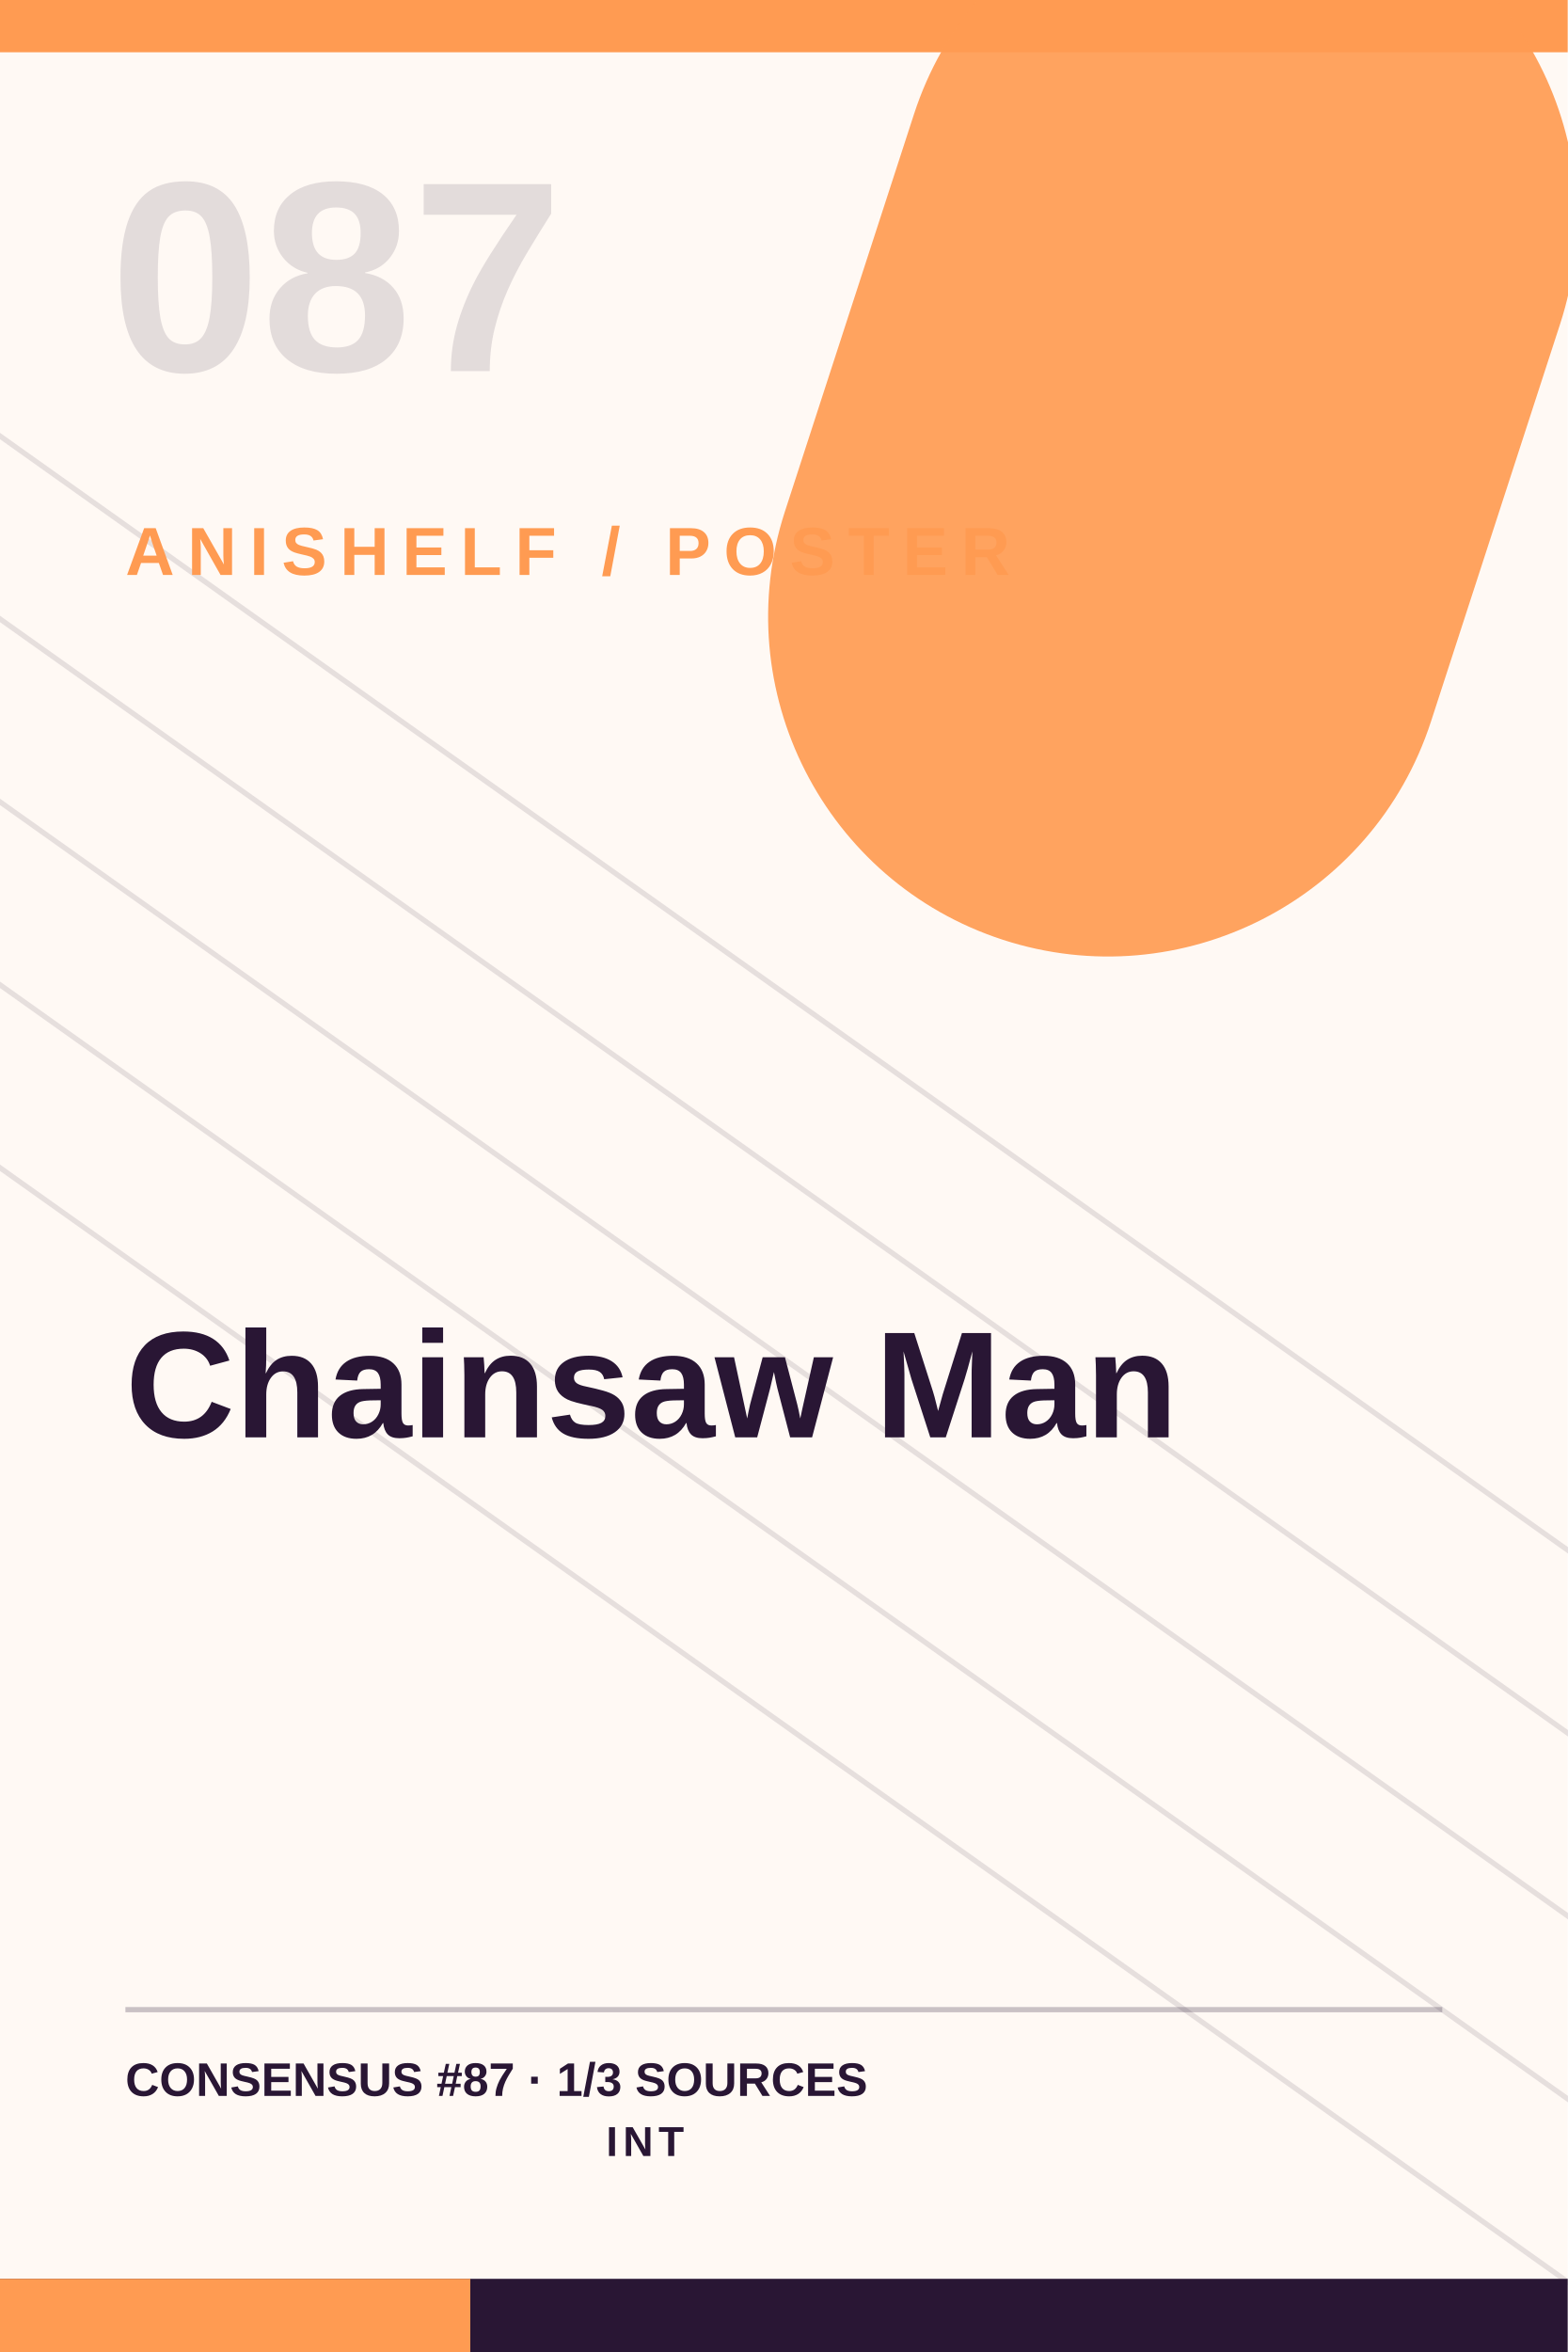
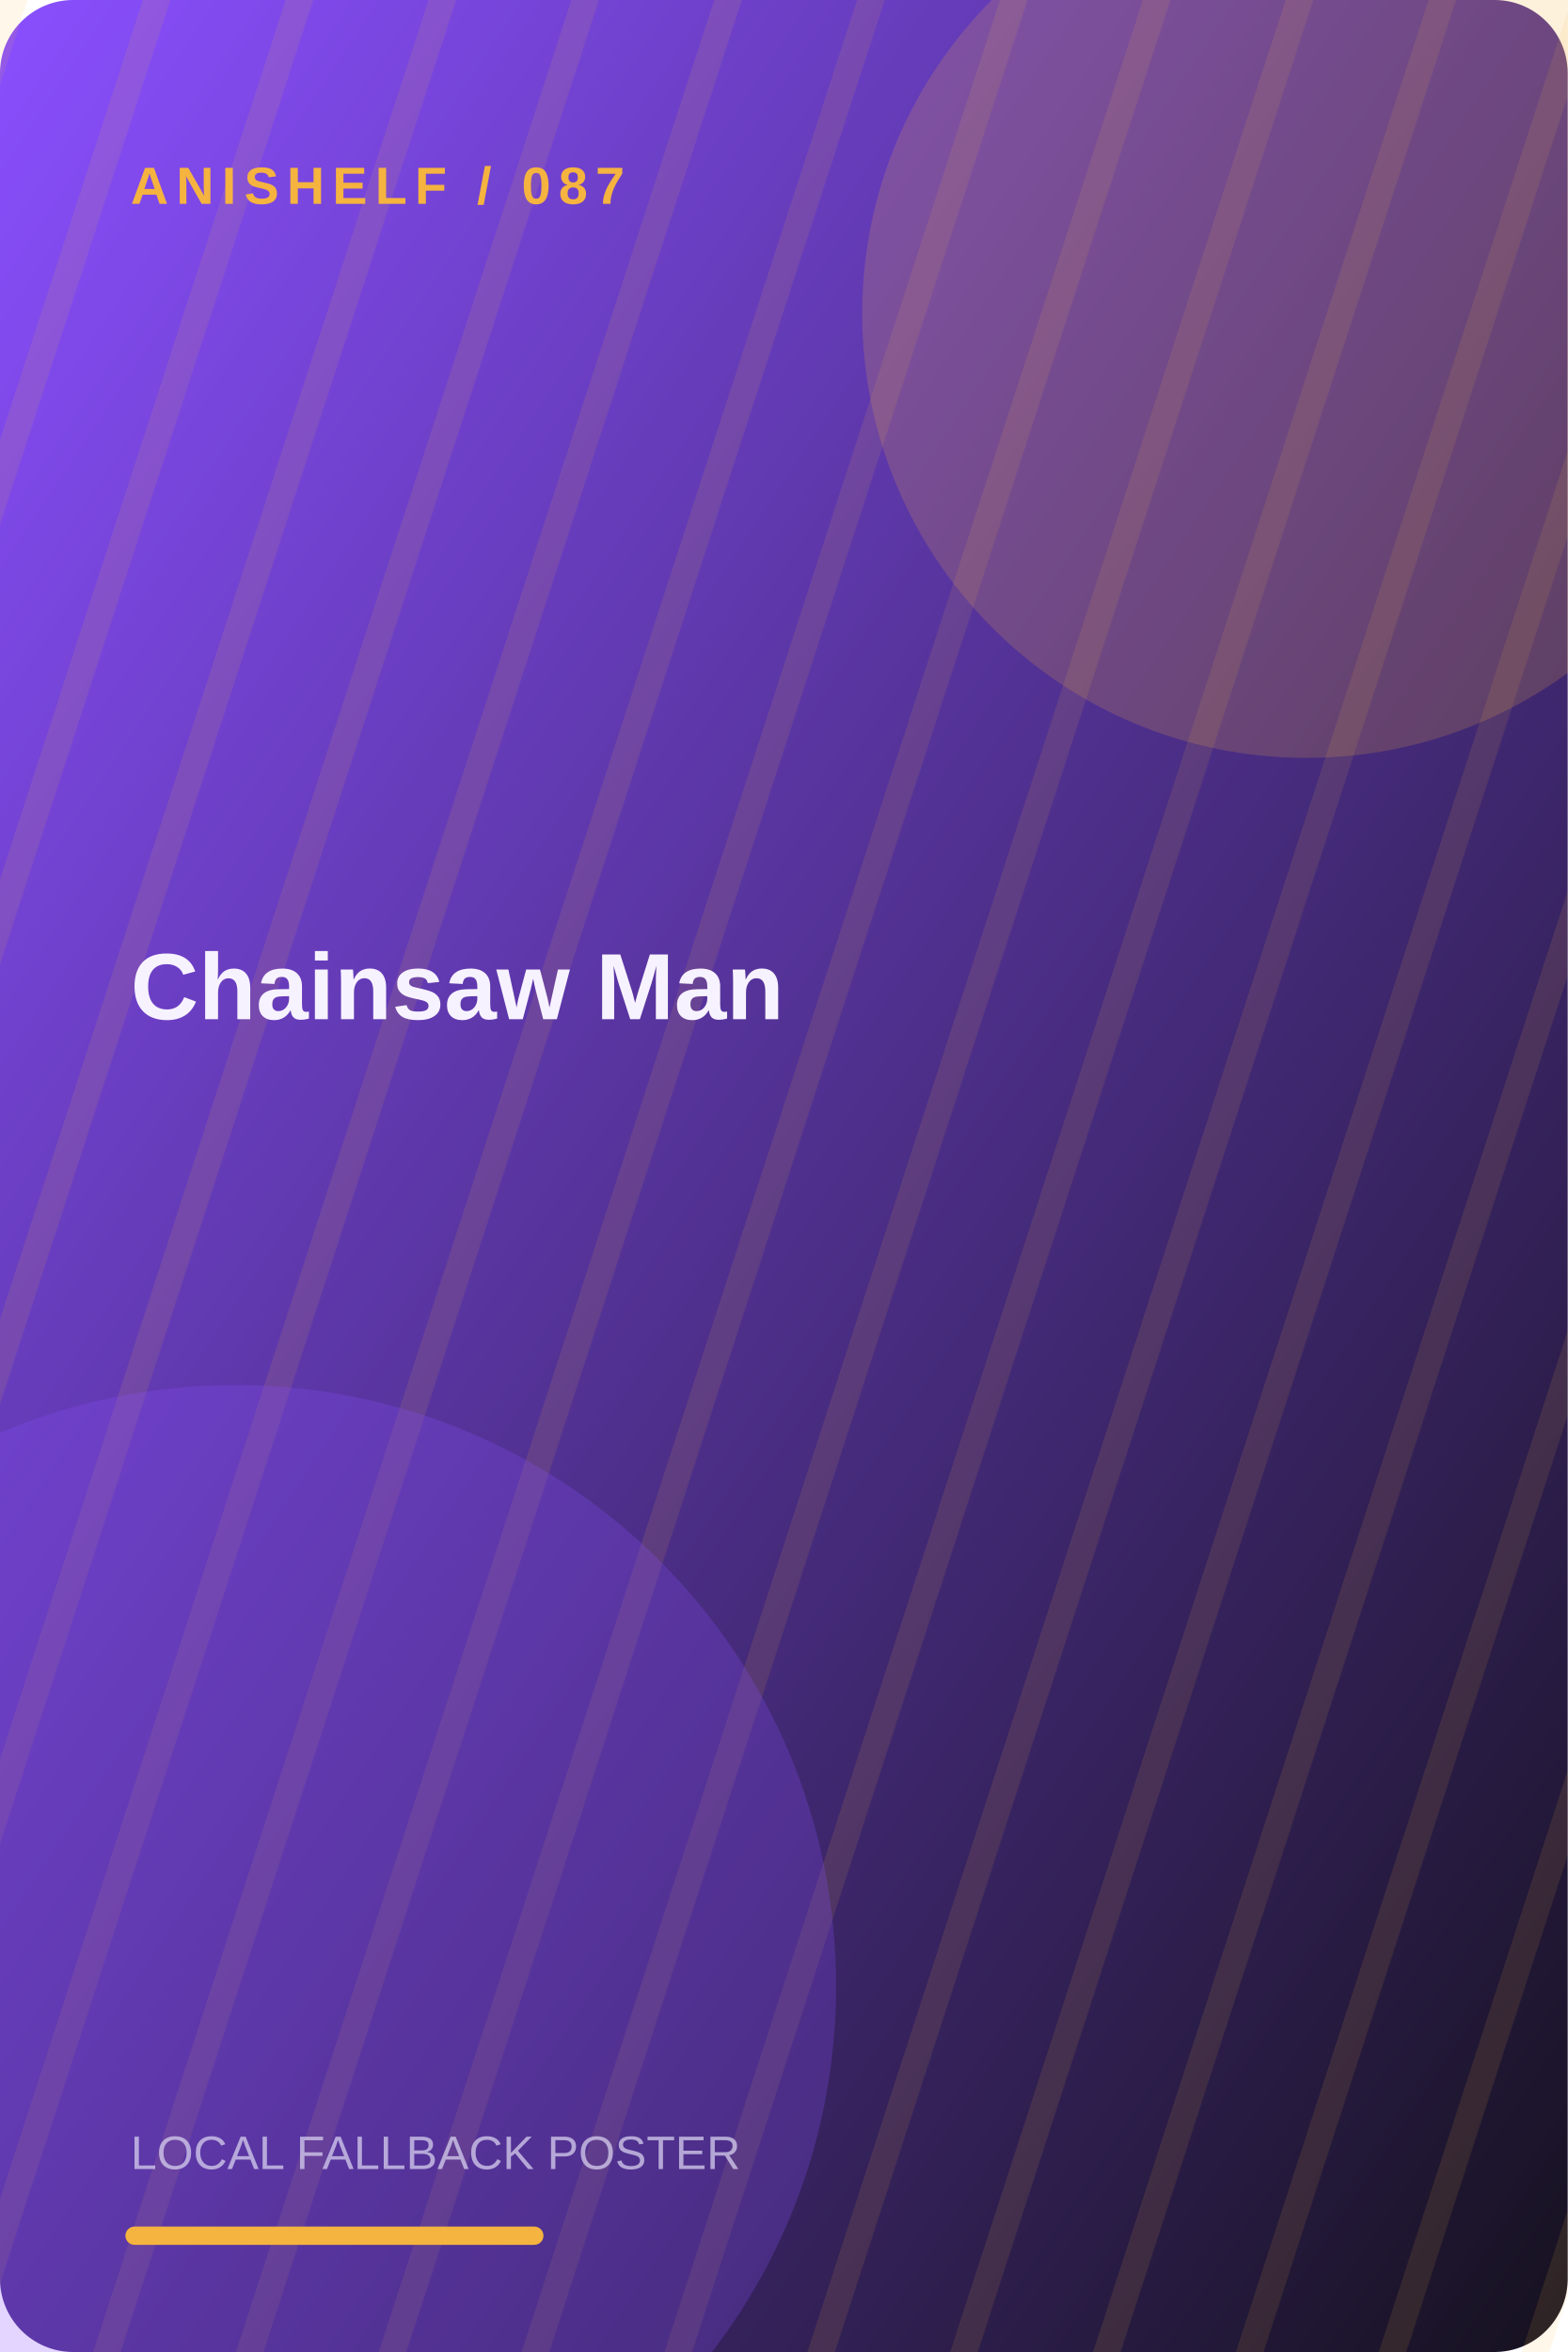
- <svg xmlns="http://www.w3.org/2000/svg" width="600" height="900" viewBox="0 0 600 900" role="img" aria-label="Chainsaw Man">
-   <rect width="600" height="900" fill="#fff9f4" />
-   <rect x="0" y="0" width="600" height="20" fill="#ff9b52" />
-   <rect x="390" y="-80" width="260" height="420" rx="130" fill="#ff9b52" opacity=".92" transform="rotate(18 390 -80)" />
-   <g opacity=".12" stroke="#291634" stroke-width="2">
-     <path d="M-80 180 L680 720" />
-     <path d="M-80 110 L680 650" />
-     <path d="M-80 250 L680 790" />
-     <path d="M-80 320 L680 860" />
-     <path d="M-80 390 L680 930" />
-   </g>
-   <text x="42" y="142" fill="#291634" font-family="Arial, Helvetica, sans-serif" font-size="104" font-weight="900" opacity=".13">087</text>
-   <text x="48" y="220" fill="#ff9b52" font-family="Arial, Helvetica, sans-serif" font-size="26" font-weight="900" letter-spacing="5">ANISHELF / POSTER</text>
-   <text fill="#291634" font-family="Arial, Helvetica, sans-serif" font-size="58" font-weight="900">
-     <tspan x="48" y="550">Chainsaw Man</tspan>
-   </text>
-   <rect x="48" y="768" width="504" height="2" fill="#291634" opacity=".25" />
-   <text x="48" y="802" fill="#291634" font-family="Arial, Helvetica, sans-serif" font-size="18" font-weight="700">CONSENSUS #87  ·  1/3 SOURCES</text>
-   <style>.badge{font:900 16px Arial,Helvetica,sans-serif;fill:#291634;letter-spacing:2px}</style>
-   <text x="232" y="825" class="badge">INT</text>
-   <rect x="0" y="872" width="600" height="28" fill="#291634" />
-   <rect x="0" y="872" width="180" height="28" fill="#ff9b52" />
+ <svg xmlns="http://www.w3.org/2000/svg" width="600" height="900" viewBox="0 0 600 900">
+   <defs>
+     <linearGradient id="g" x1="0" y1="0" x2="1" y2="1">
+       <stop stop-color="#8a4fff" />
+       <stop offset="1" stop-color="#15111e" />
+     </linearGradient>
+     <pattern id="p" width="52" height="52" patternUnits="userSpaceOnUse" patternTransform="rotate(18)">
+       <rect width="10" height="52" fill="#f5b33f" opacity=".11" />
+     </pattern>
+   </defs>
+   <rect width="600" height="900" rx="28" fill="url(#g)" />
+   <rect width="600" height="900" fill="url(#p)" />
+   <circle cx="500" cy="120" r="170" fill="#f5b33f" opacity=".18" />
+   <circle cx="90" cy="760" r="230" fill="#8a4fff" opacity=".24" />
+   <text x="50" y="78" fill="#f5b33f" font-family="Arial,sans-serif" font-size="20" font-weight="800" letter-spacing="3">ANISHELF / 087</text>
+   <text x="50" y="390" fill="#f7f2ff" font-family="Arial,sans-serif" font-size="36" font-weight="800">Chainsaw Man</text>
+   <text x="50" y="830" fill="#d6cfee" opacity=".75" font-family="Arial,sans-serif" font-size="18">LOCAL FALLBACK POSTER</text>
+   <rect x="48" y="852" width="160" height="7" rx="3.5" fill="#f5b33f" />
</svg>
